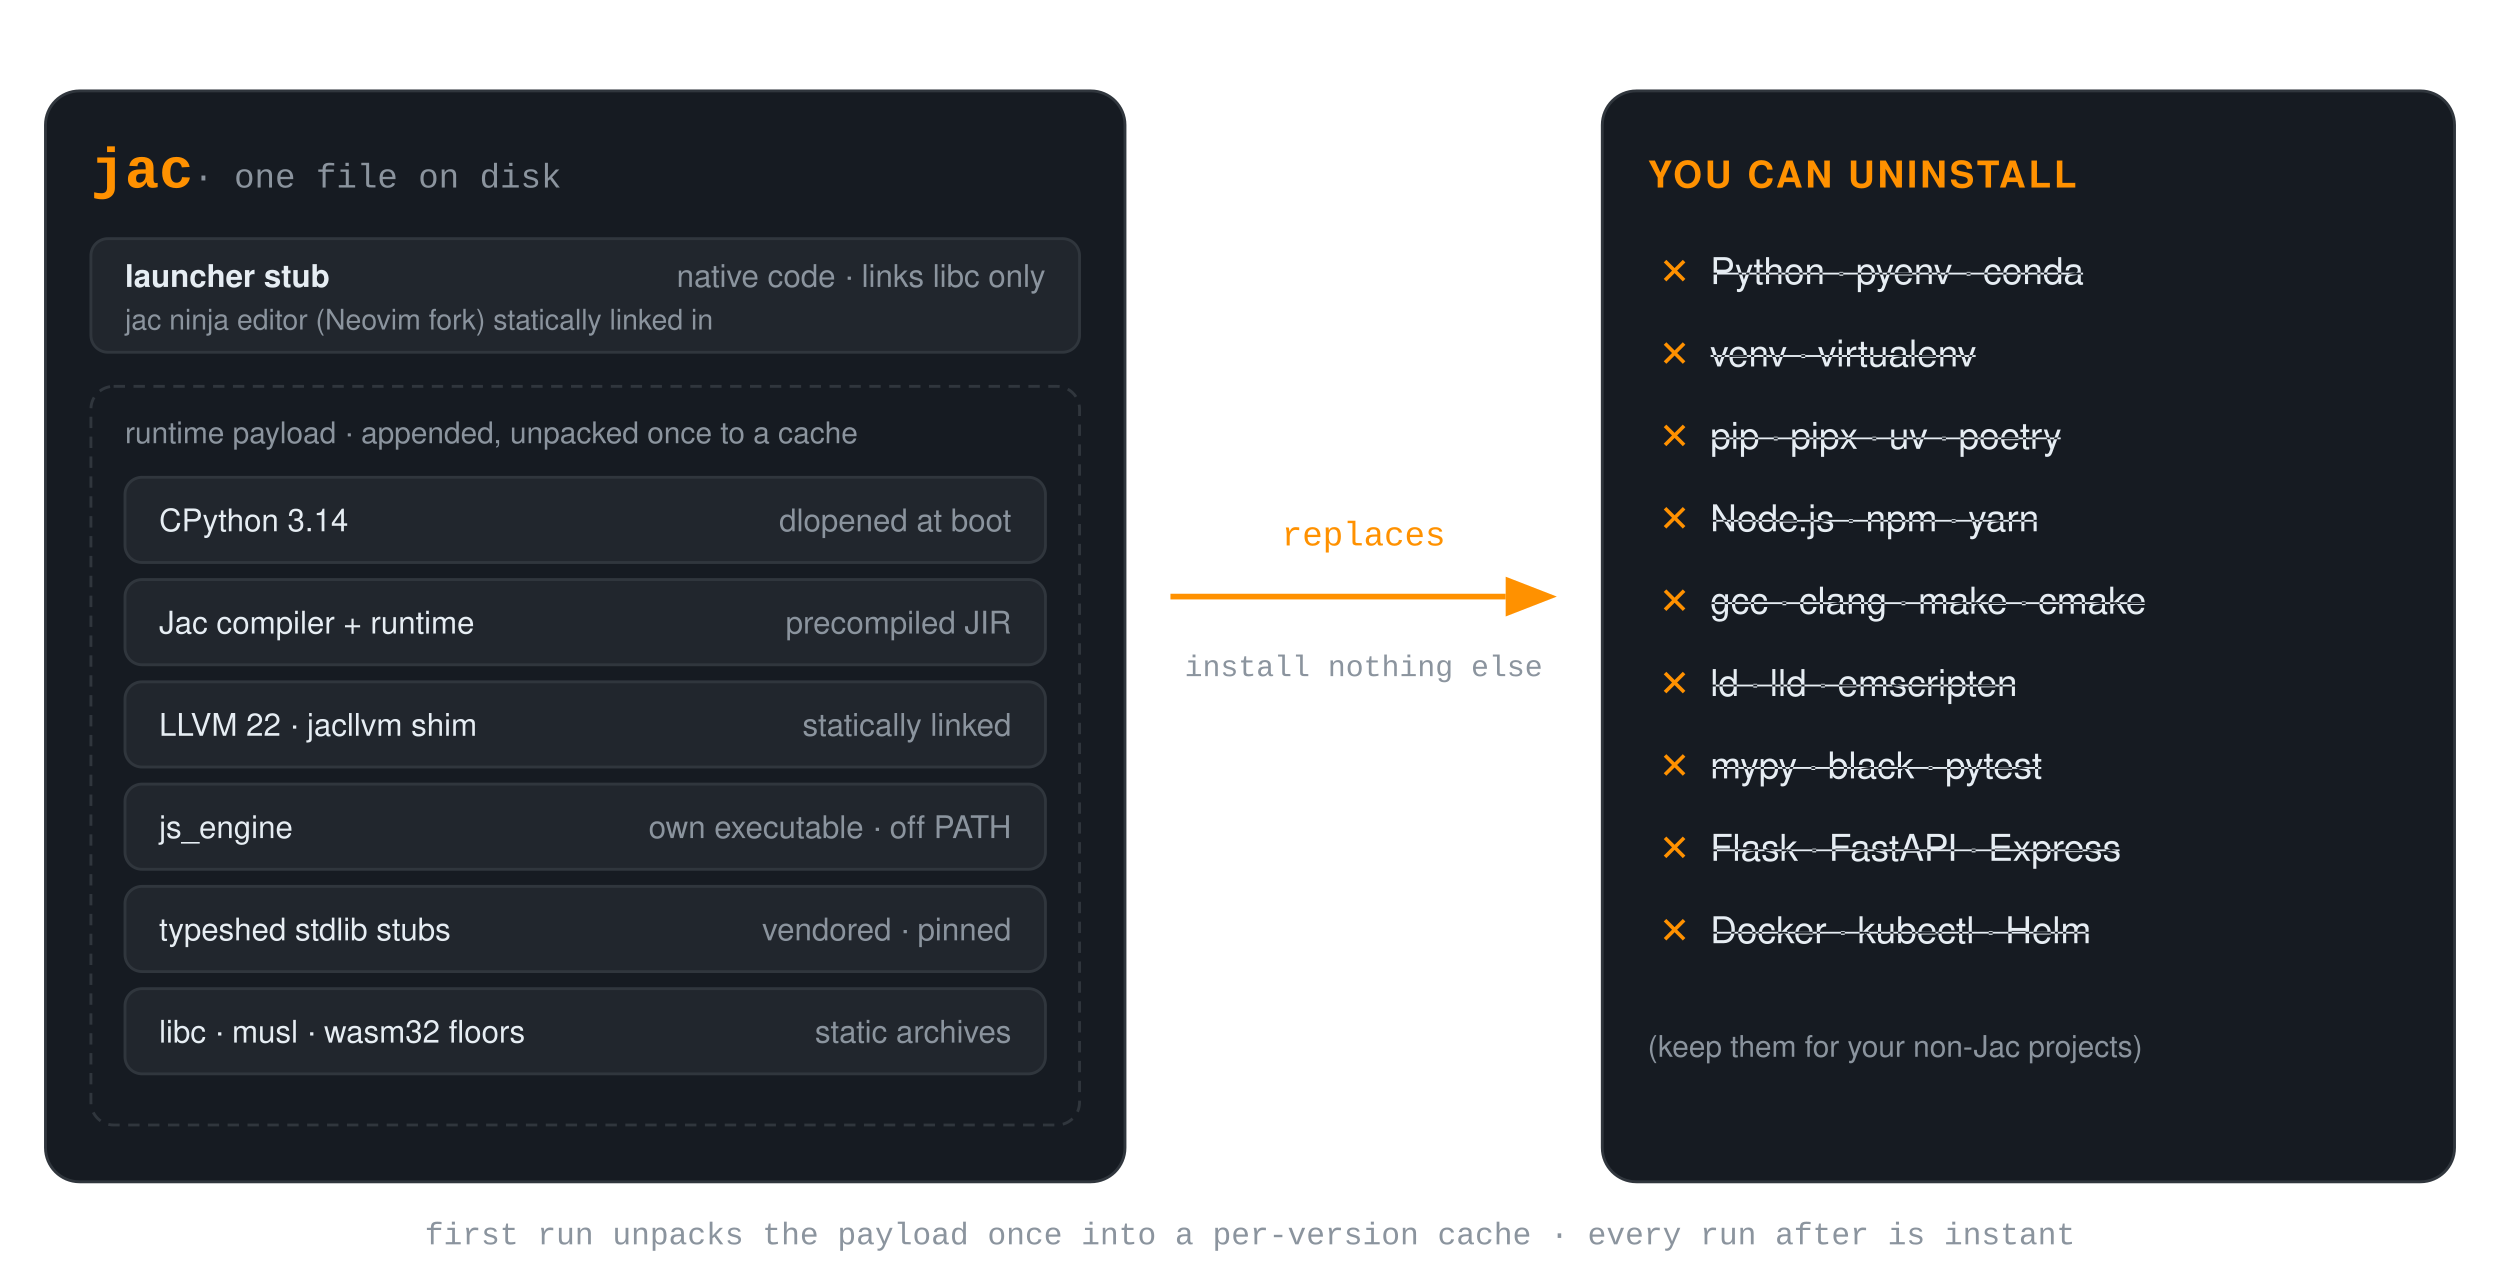
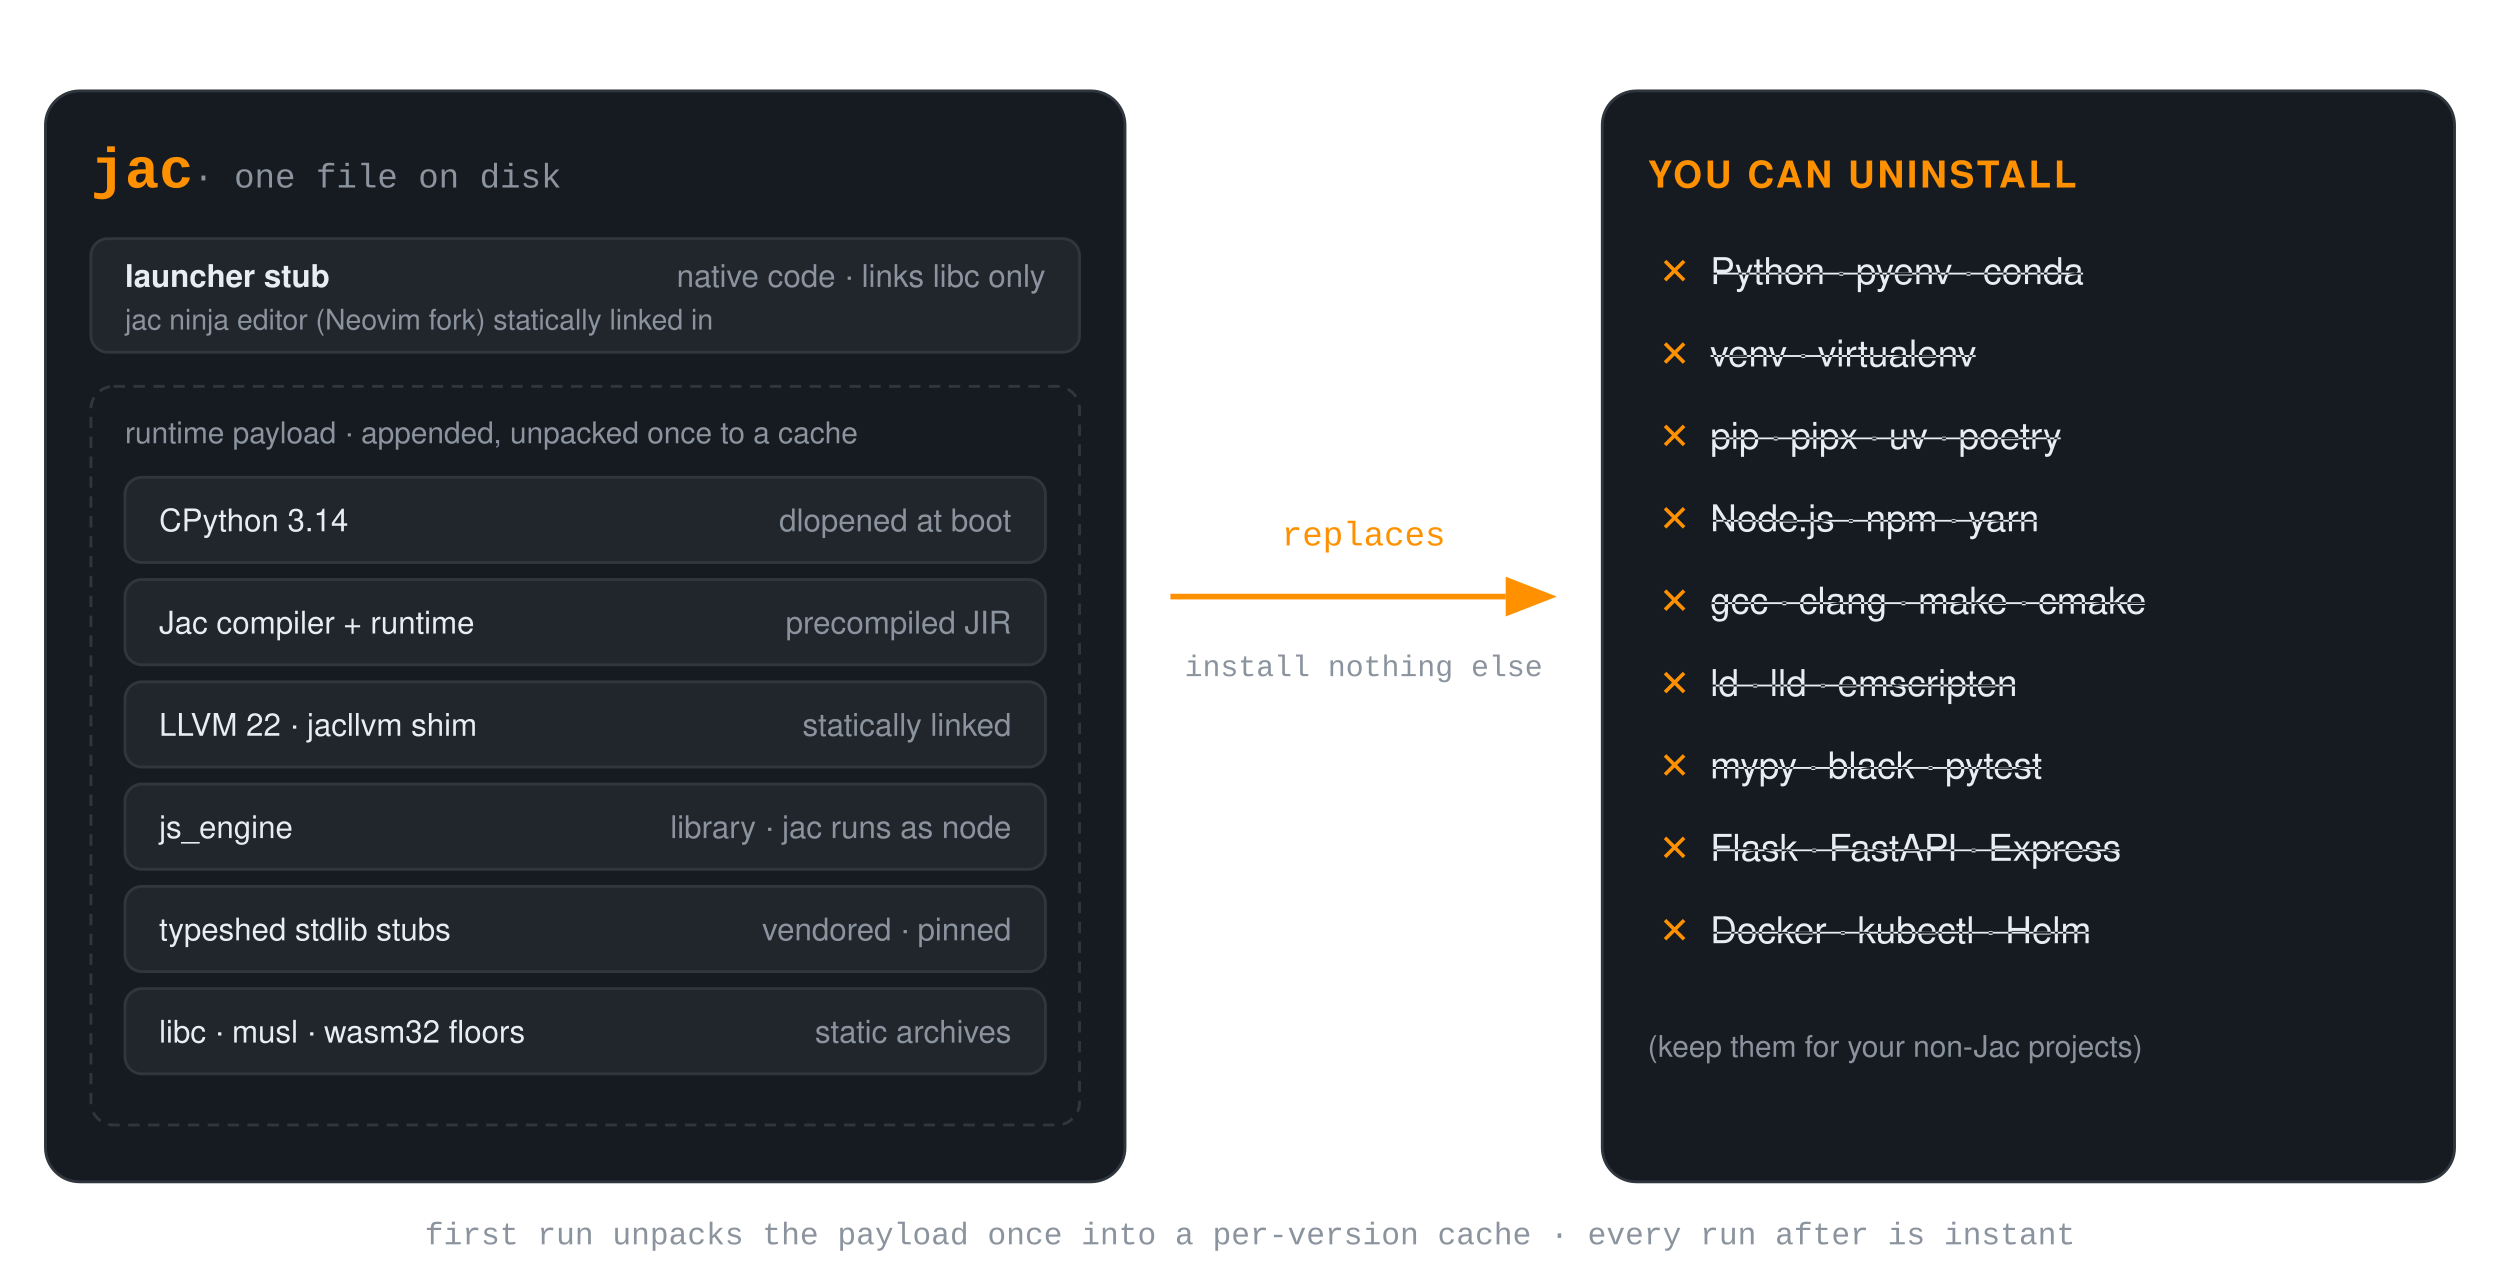
- <svg xmlns="http://www.w3.org/2000/svg" width="880" height="448" viewBox="0 0 880 448" role="img" aria-label="Anatomy of the jac binary: a native launcher stub with a runtime payload appended to it, carrying a private CPython, the precompiled Jac compiler and runtime, a statically linked LLVM, the js_engine executable, vendored typeshed stubs, and static libc archives; it replaces the whole development toolchain">
+ <svg xmlns="http://www.w3.org/2000/svg" width="880" height="448" viewBox="0 0 880 448" role="img" aria-label="Anatomy of the jac binary: a native launcher stub with a runtime payload appended to it, carrying a private CPython, the precompiled Jac compiler and runtime, a statically linked LLVM, the js_engine library, vendored typeshed stubs, and static libc archives; it replaces the whole development toolchain">
  <style>
    .sans { font-family: -apple-system, "Segoe UI", Helvetica, Arial, sans-serif; }
    .mono { font-family: "SFMono-Regular", Consolas, "Liberation Mono", Menlo, monospace; }
    .fg { fill: #e6edf3; }
    .dim { fill: #8b949e; }
    .acc { fill: #ff9100; }
  </style>
  <rect x="16" y="32" width="380" height="384" rx="12" fill="#161b22" stroke="#30363d" />
  <text class="mono acc" x="32" y="66" font-size="20" font-weight="bold">jac<tspan class="dim" font-size="12" font-weight="normal"> · one file on disk</tspan>
  </text>
  <rect x="32" y="84" width="348" height="40" rx="6" fill="#21262d" stroke="#30363d" />
  <text class="sans fg" x="44" y="101" font-size="11" font-weight="bold">launcher stub</text>
  <text class="sans dim" x="368" y="101" font-size="11" text-anchor="end">native code · links libc only</text>
  <text class="sans dim" x="44" y="116" font-size="10">jac ninja editor (Neovim fork) statically linked in</text>
  <rect x="32" y="136" width="348" height="260" rx="8" fill="none" stroke="#30363d" stroke-dasharray="4 3" />
  <text class="sans dim" x="44" y="156" font-size="10.5">runtime payload · appended, unpacked once to a cache</text>
  <g font-size="11" class="sans">
    <rect x="44" y="168" width="324" height="30" rx="6" fill="#21262d" stroke="#30363d" />
    <text class="fg" x="56" y="187">CPython 3.14</text>
    <text class="dim" x="356" y="187" text-anchor="end">dlopened at boot</text>
    <rect x="44" y="204" width="324" height="30" rx="6" fill="#21262d" stroke="#30363d" />
    <text class="fg" x="56" y="223">Jac compiler + runtime</text>
    <text class="dim" x="356" y="223" text-anchor="end">precompiled JIR</text>
    <rect x="44" y="240" width="324" height="30" rx="6" fill="#21262d" stroke="#30363d" />
    <text class="fg" x="56" y="259">LLVM 22 · jacllvm shim</text>
    <text class="dim" x="356" y="259" text-anchor="end">statically linked</text>
    <rect x="44" y="276" width="324" height="30" rx="6" fill="#21262d" stroke="#30363d" />
    <text class="fg" x="56" y="295">js_engine</text>
-     <text class="dim" x="356" y="295" text-anchor="end">own executable · off PATH</text>
+     <text class="dim" x="356" y="295" text-anchor="end">library · jac runs as node</text>
    <rect x="44" y="312" width="324" height="30" rx="6" fill="#21262d" stroke="#30363d" />
    <text class="fg" x="56" y="331">typeshed stdlib stubs</text>
    <text class="dim" x="356" y="331" text-anchor="end">vendored · pinned</text>
    <rect x="44" y="348" width="324" height="30" rx="6" fill="#21262d" stroke="#30363d" />
    <text class="fg" x="56" y="367">libc · musl · wasm32 floors</text>
    <text class="dim" x="356" y="367" text-anchor="end">static archives</text>
  </g>
  <text class="mono acc" x="480" y="192" font-size="12" text-anchor="middle">replaces</text>
  <line x1="412" y1="210" x2="530" y2="210" stroke="#ff9100" stroke-width="2" />
  <path d="M530,203 L548,210 L530,217 Z" fill="#ff9100" />
  <text class="mono dim" x="480" y="238" font-size="10.5" text-anchor="middle">install nothing else</text>
  <rect x="564" y="32" width="300" height="384" rx="12" fill="#161b22" stroke="#30363d" />
  <text class="sans acc" x="580" y="66" font-size="13" font-weight="bold" letter-spacing="1">YOU CAN UNINSTALL</text>
  <g font-size="13" class="sans">
    <text class="acc" x="584" y="100">✕</text>
    <text class="fg" x="602" y="100" text-decoration="line-through">Python · pyenv · conda</text>
    <text class="acc" x="584" y="129">✕</text>
    <text class="fg" x="602" y="129" text-decoration="line-through">venv · virtualenv</text>
    <text class="acc" x="584" y="158">✕</text>
    <text class="fg" x="602" y="158" text-decoration="line-through">pip · pipx · uv · poetry</text>
    <text class="acc" x="584" y="187">✕</text>
    <text class="fg" x="602" y="187" text-decoration="line-through">Node.js · npm · yarn</text>
    <text class="acc" x="584" y="216">✕</text>
    <text class="fg" x="602" y="216" text-decoration="line-through">gcc · clang · make · cmake</text>
    <text class="acc" x="584" y="245">✕</text>
    <text class="fg" x="602" y="245" text-decoration="line-through">ld · lld · emscripten</text>
    <text class="acc" x="584" y="274">✕</text>
    <text class="fg" x="602" y="274" text-decoration="line-through">mypy · black · pytest</text>
    <text class="acc" x="584" y="303">✕</text>
    <text class="fg" x="602" y="303" text-decoration="line-through">Flask · FastAPI · Express</text>
    <text class="acc" x="584" y="332">✕</text>
    <text class="fg" x="602" y="332" text-decoration="line-through">Docker · kubectl · Helm</text>
  </g>
  <text class="sans dim" x="580" y="372" font-size="10.5">(keep them for your non-Jac projects)</text>
  <text class="mono dim" x="440" y="438" font-size="11" text-anchor="middle">first run unpacks the payload once into a per-version cache · every run after is instant</text>
</svg>
